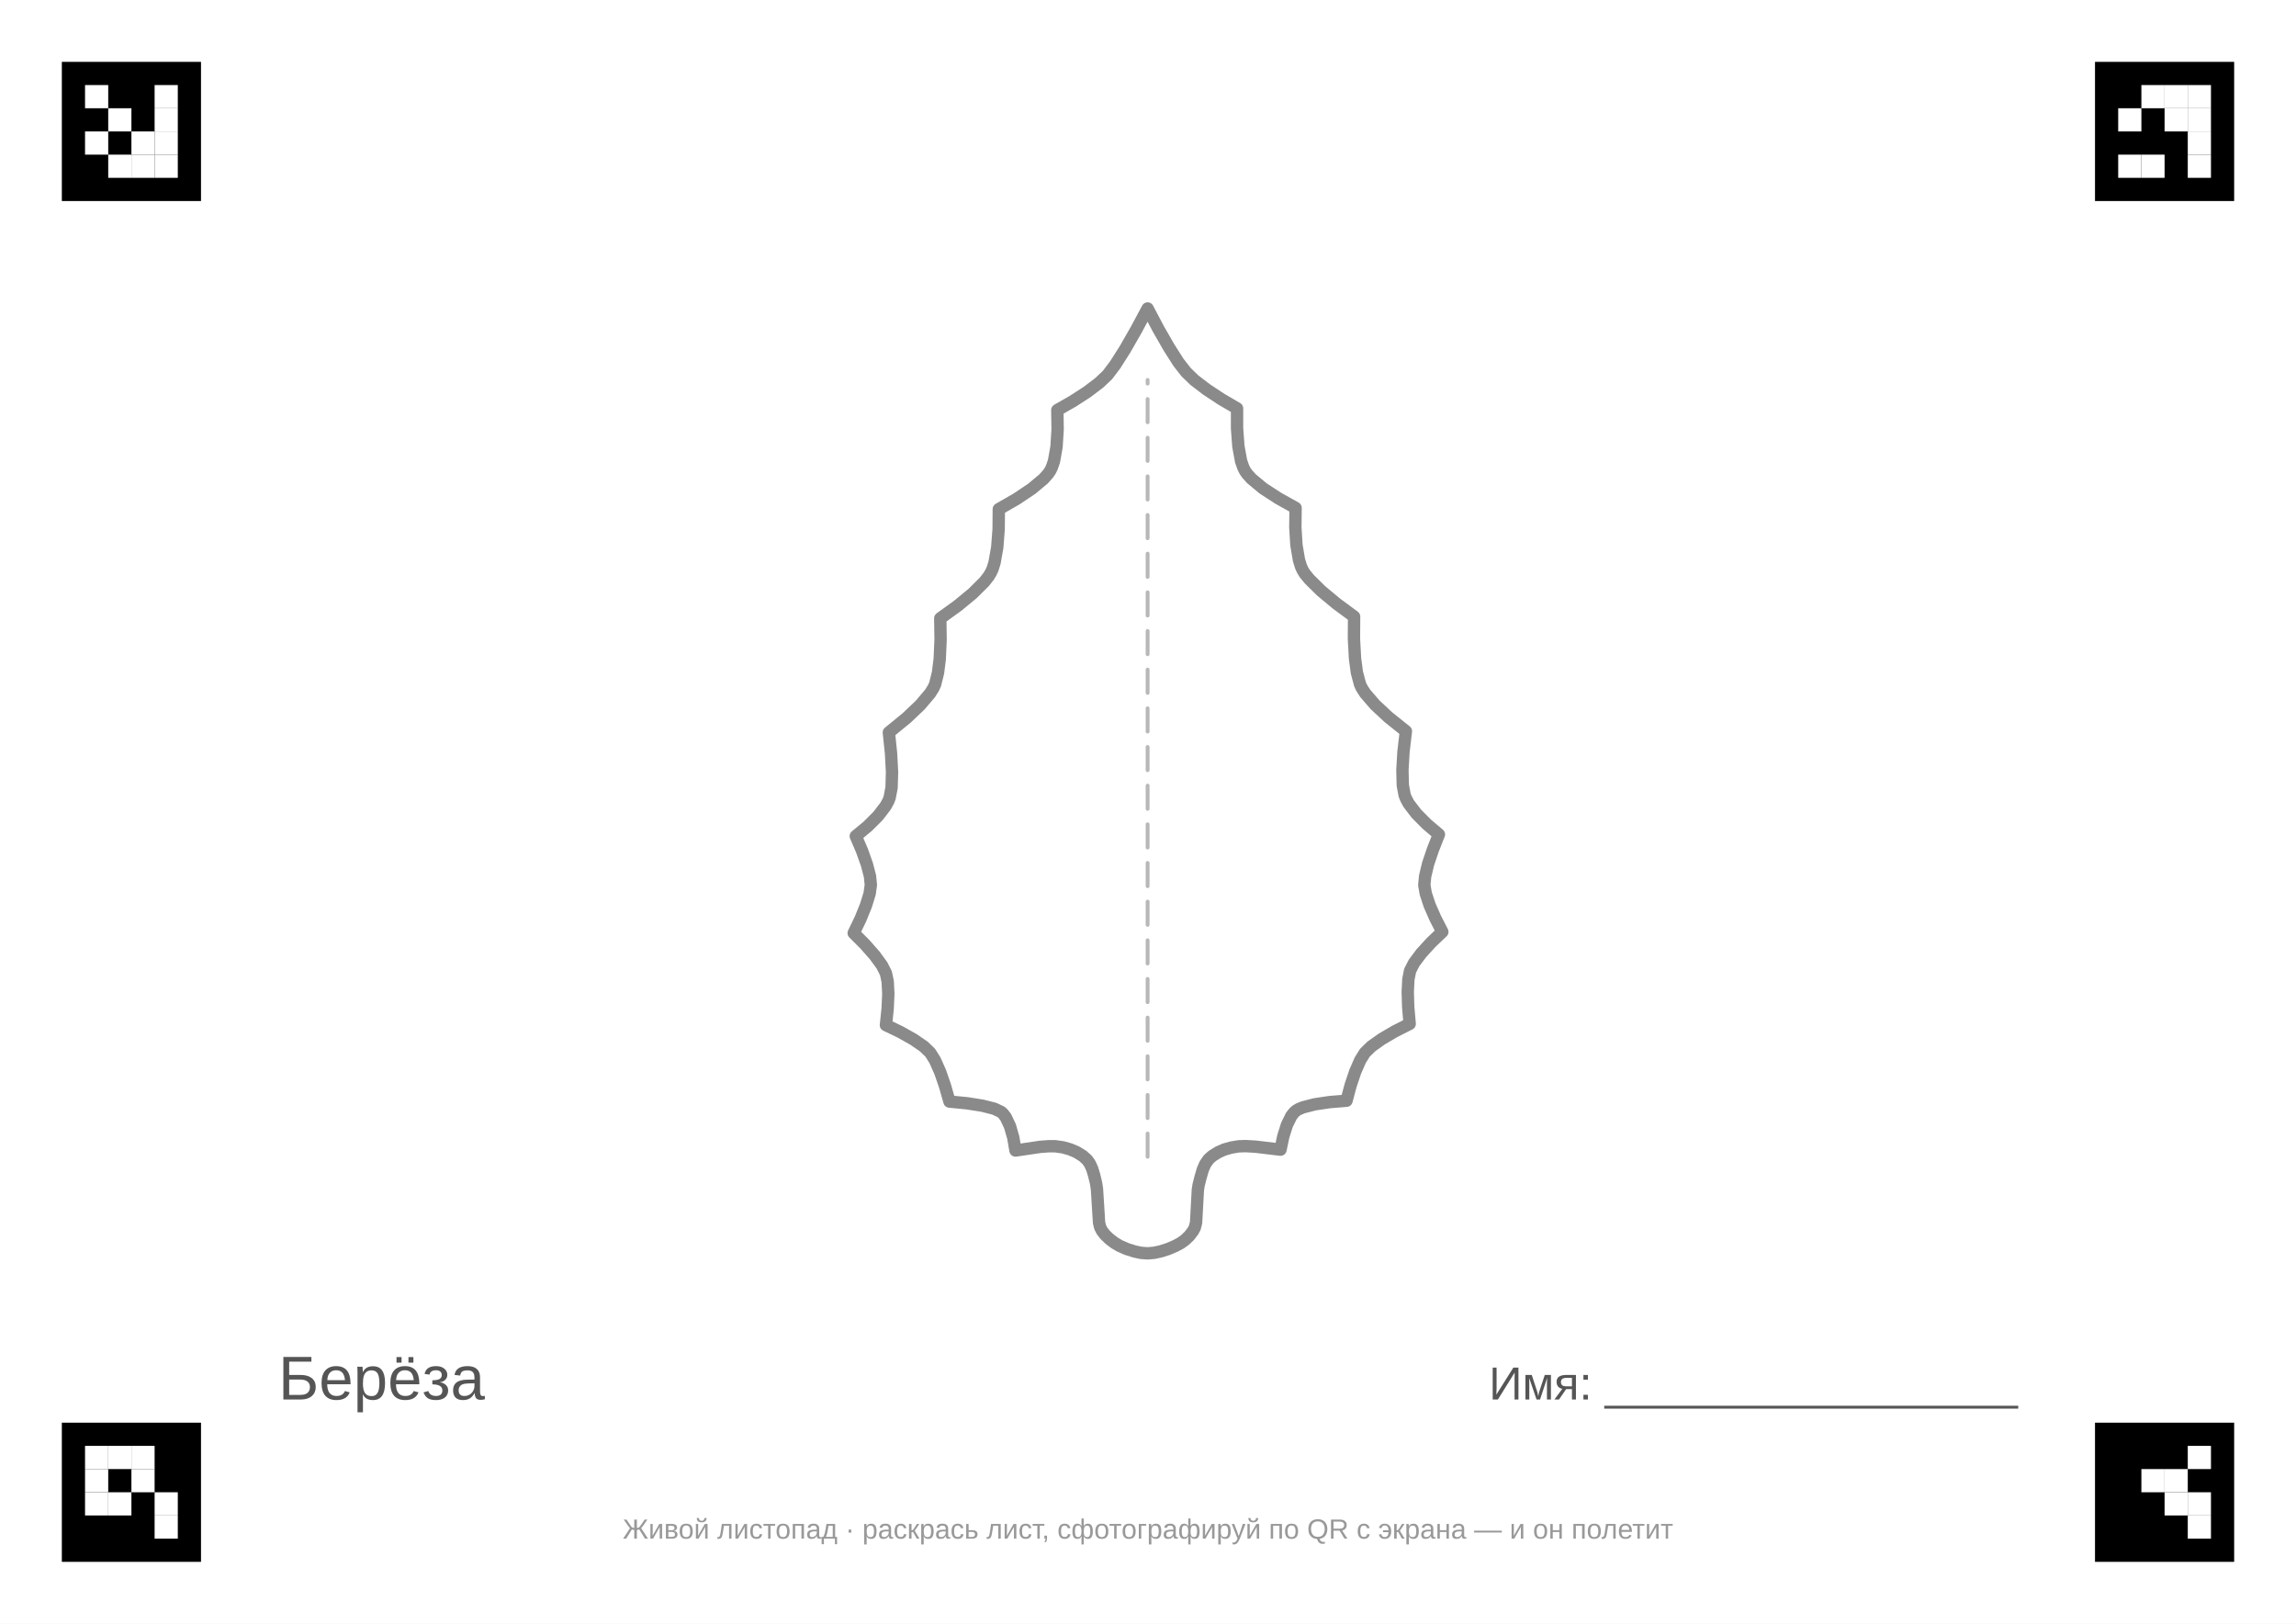
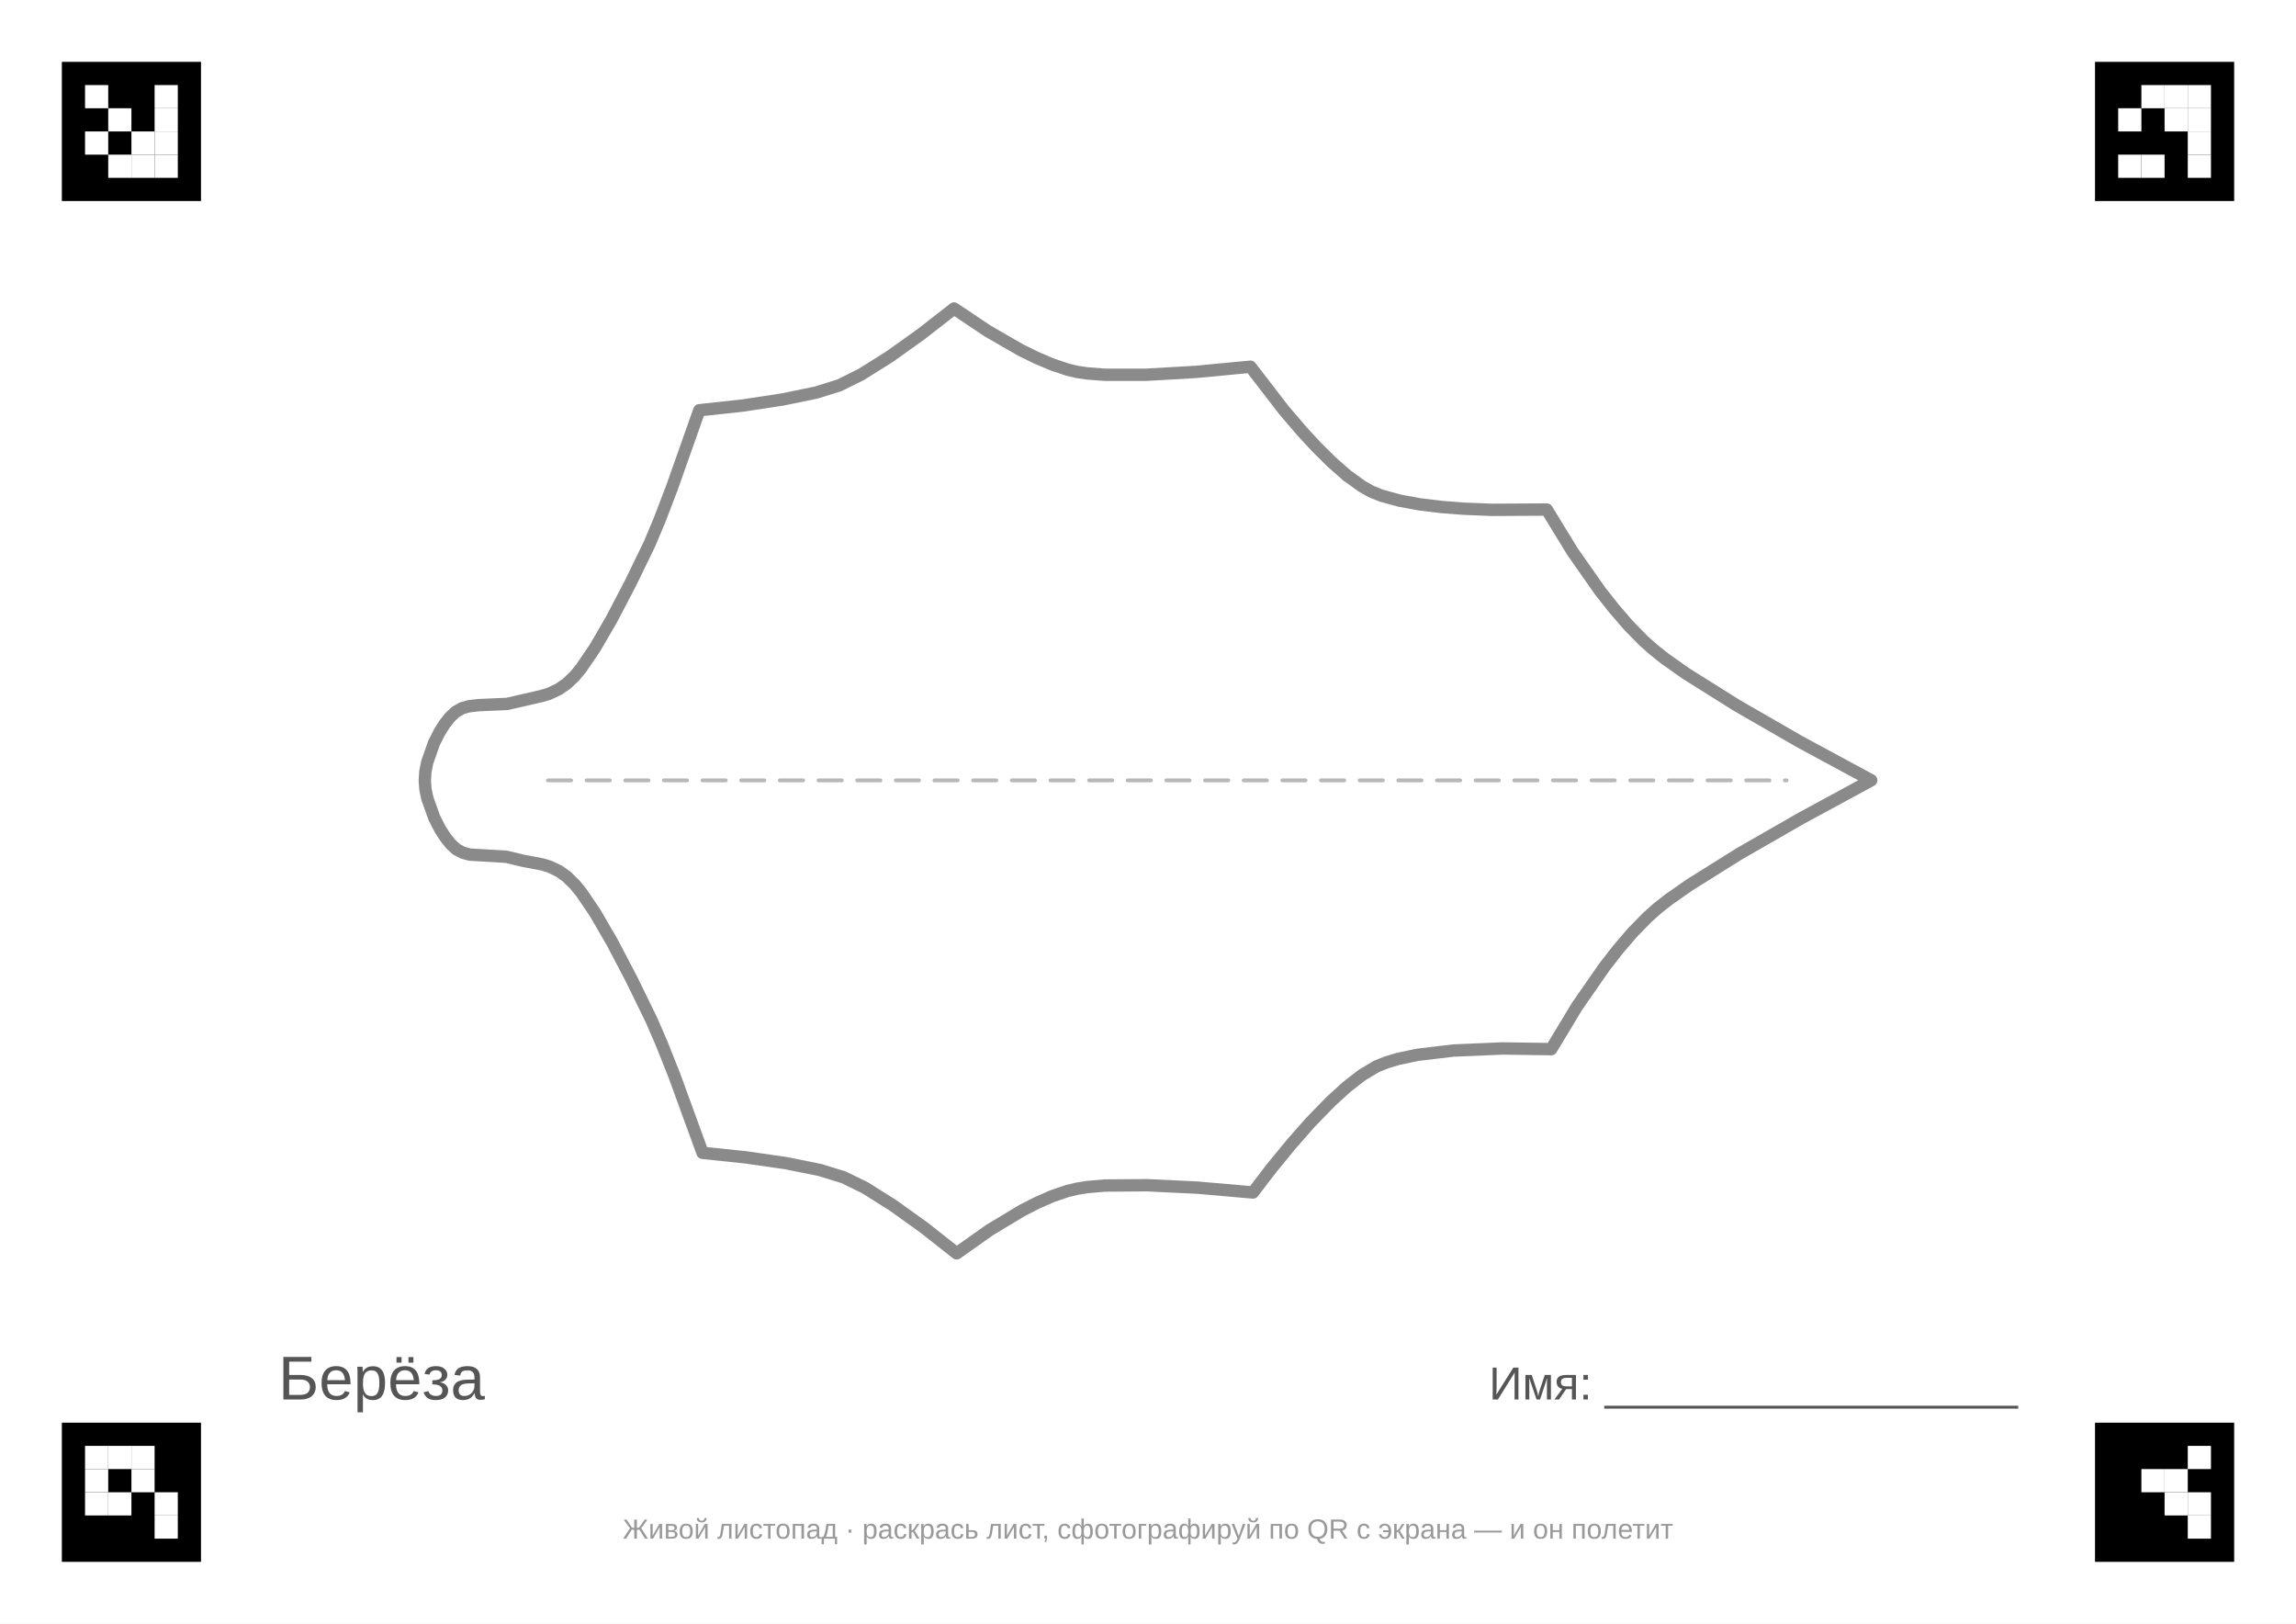
<svg xmlns="http://www.w3.org/2000/svg" viewBox="0 0 297 210" width="297mm" height="210mm">
  <rect width="297" height="210" fill="#fff" />
  <rect x="8" y="8" width="18" height="18" fill="#000" />
  <rect x="11" y="11" width="3" height="3" fill="#fff" />
  <rect x="20" y="11" width="3" height="3" fill="#fff" />
  <rect x="14" y="14" width="3" height="3" fill="#fff" />
  <rect x="20" y="14" width="3" height="3" fill="#fff" />
  <rect x="11" y="17" width="3" height="3" fill="#fff" />
  <rect x="17" y="17" width="3" height="3" fill="#fff" />
  <rect x="20" y="17" width="3" height="3" fill="#fff" />
  <rect x="14" y="20" width="3" height="3" fill="#fff" />
  <rect x="17" y="20" width="3" height="3" fill="#fff" />
  <rect x="20" y="20" width="3" height="3" fill="#fff" />
  <rect x="271" y="8" width="18" height="18" fill="#000" />
  <rect x="277" y="11" width="3" height="3" fill="#fff" />
  <rect x="280" y="11" width="3" height="3" fill="#fff" />
  <rect x="283" y="11" width="3" height="3" fill="#fff" />
  <rect x="274" y="14" width="3" height="3" fill="#fff" />
  <rect x="280" y="14" width="3" height="3" fill="#fff" />
  <rect x="283" y="14" width="3" height="3" fill="#fff" />
  <rect x="283" y="17" width="3" height="3" fill="#fff" />
  <rect x="274" y="20" width="3" height="3" fill="#fff" />
  <rect x="277" y="20" width="3" height="3" fill="#fff" />
  <rect x="283" y="20" width="3" height="3" fill="#fff" />
  <rect x="8" y="184" width="18" height="18" fill="#000" />
  <rect x="11" y="187" width="3" height="3" fill="#fff" />
  <rect x="14" y="187" width="3" height="3" fill="#fff" />
  <rect x="17" y="187" width="3" height="3" fill="#fff" />
  <rect x="11" y="190" width="3" height="3" fill="#fff" />
  <rect x="17" y="190" width="3" height="3" fill="#fff" />
  <rect x="11" y="193" width="3" height="3" fill="#fff" />
  <rect x="14" y="193" width="3" height="3" fill="#fff" />
  <rect x="20" y="193" width="3" height="3" fill="#fff" />
  <rect x="20" y="196" width="3" height="3" fill="#fff" />
  <rect x="271" y="184" width="18" height="18" fill="#000" />
  <rect x="283" y="187" width="3" height="3" fill="#fff" />
  <rect x="277" y="190" width="3" height="3" fill="#fff" />
  <rect x="280" y="190" width="3" height="3" fill="#fff" />
  <rect x="280" y="193" width="3" height="3" fill="#fff" />
  <rect x="283" y="193" width="3" height="3" fill="#fff" />
  <rect x="283" y="196" width="3" height="3" fill="#fff" />
-   <path id="contour" d="M 148.45 39.9 L 149.84 42.54 L 151.2 44.91 L 152.44 46.86 L 153.42 48.12 L 154.48 49.15 L 156.06 50.36 L 157.95 51.61 L 160.02 52.82 L 160.02 55.4 L 160.19 57.72 L 160.54 59.63 L 160.82 60.43 L 161.04 60.88 L 161.32 61.29 L 161.89 61.92 L 163.38 63.16 L 165.33 64.43 L 167.59 65.69 L 167.56 68.2 L 167.7 70.49 L 168.03 72.43 L 168.29 73.27 L 168.51 73.75 L 168.79 74.2 L 169.38 74.92 L 170.9 76.42 L 172.87 78.06 L 175.16 79.75 L 175.14 82.6 L 175.28 85.17 L 175.52 86.97 L 175.92 88.48 L 176.14 88.96 L 176.6 89.68 L 177.88 91.16 L 179.61 92.77 L 181.86 94.57 L 181.55 97.21 L 181.41 99.59 L 181.46 101.56 L 181.7 102.84 L 181.87 103.27 L 182.22 103.93 L 183.22 105.24 L 184.56 106.59 L 186.13 107.92 L 185.35 109.9 L 184.73 111.74 L 184.35 113.33 L 184.24 114.46 L 184.43 115.56 L 184.92 117.05 L 185.66 118.74 L 186.57 120.52 L 185.1 121.92 L 183.85 123.29 L 182.91 124.55 L 182.4 125.55 L 182.18 126.67 L 182.1 128.31 L 182.16 130.27 L 182.35 132.42 L 180.43 133.39 L 178.74 134.38 L 177.39 135.34 L 176.56 136.15 L 175.96 137.11 L 175.31 138.59 L 174.71 140.38 L 174.18 142.36 L 171.98 142.54 L 170.05 142.83 L 168.54 143.22 L 167.95 143.47 L 167.64 143.66 L 167.39 143.89 L 167.04 144.33 L 166.47 145.49 L 166 146.98 L 165.64 148.69 L 162.38 148.3 L 161.09 148.23 L 160.23 148.26 L 159.27 148.42 L 158.39 148.67 L 157.59 149.02 L 156.81 149.51 L 156.33 149.94 L 155.9 150.56 L 155.59 151.27 L 155.31 152.23 L 155.05 153.26 L 154.95 153.89 L 154.72 158.13 L 154.55 158.79 L 154.3 159.24 L 153.85 159.83 L 153.3 160.36 L 152.73 160.77 L 152.08 161.12 L 151.13 161.53 L 150.17 161.84 L 149.29 162.03 L 148.45 162.1 L 147.61 162.04 L 146.77 161.86 L 145.73 161.53 L 144.82 161.13 L 144.17 160.74 L 143.51 160.24 L 142.94 159.69 L 142.54 159.17 L 142.31 158.71 L 142.17 158.14 L 141.9 153.81 L 141.79 153.06 L 141.54 152.02 L 141.29 151.19 L 140.98 150.51 L 140.62 150 L 140.06 149.5 L 139.25 149 L 138.42 148.65 L 137.5 148.39 L 136.51 148.25 L 135.61 148.25 L 134.54 148.33 L 131.36 148.8 L 131.07 147.12 L 130.65 145.66 L 130.11 144.51 L 129.77 144.06 L 129.52 143.82 L 128.61 143.39 L 127.06 143 L 125.09 142.69 L 122.82 142.47 L 122.24 140.44 L 121.61 138.62 L 120.94 137.12 L 120.33 136.15 L 119.5 135.35 L 118.16 134.43 L 116.49 133.49 L 114.6 132.58 L 114.82 130.48 L 114.91 128.57 L 114.83 126.96 L 114.6 125.87 L 114.09 124.86 L 113.15 123.57 L 111.9 122.15 L 110.43 120.68 L 111.32 118.83 L 112.02 117.1 L 112.49 115.58 L 112.65 114.46 L 112.54 113.34 L 112.14 111.8 L 111.51 110.03 L 110.7 108.14 L 112.26 106.85 L 113.58 105.53 L 114.56 104.25 L 114.92 103.59 L 115.08 103.16 L 115.33 101.87 L 115.39 99.87 L 115.26 97.44 L 114.98 94.73 L 117.27 92.86 L 119.02 91.2 L 120.31 89.68 L 120.76 88.96 L 120.97 88.48 L 121.34 86.99 L 121.56 85.23 L 121.67 82.73 L 121.63 79.97 L 123.89 78.34 L 125.83 76.74 L 127.33 75.25 L 127.89 74.53 L 128.17 74.07 L 128.39 73.6 L 128.65 72.76 L 129 70.79 L 129.18 68.45 L 129.2 65.85 L 131.5 64.53 L 133.48 63.2 L 135 61.93 L 135.57 61.29 L 135.85 60.88 L 136.07 60.43 L 136.34 59.64 L 136.67 57.78 L 136.81 55.53 L 136.77 53.04 L 138.78 51.89 L 140.62 50.7 L 142.18 49.52 L 143.26 48.5 L 144.25 47.19 L 145.54 45.16 L 146.96 42.68 Z" fill="#fff" stroke="#8a8a8a" stroke-width="1.6" stroke-linejoin="round" />
-   <path id="vein" d="M 148.45 149.61 L 148.45 49.14" fill="none" stroke="#b8b8b8" stroke-width="0.5" stroke-dasharray="3 2" stroke-linecap="round" />
+   <path id="contour" d="M 242.05 100.92 L 233.03 105.81 L 225.01 110.41 L 218.51 114.48 L 215.84 116.35 L 214.4 117.48 L 213.1 118.64 L 211.18 120.6 L 209.32 122.77 L 207.56 125.03 L 204 130.15 L 200.66 135.69 L 194.37 135.6 L 188.01 135.87 L 183.38 136.42 L 180.86 136.95 L 179.36 137.4 L 178.06 137.92 L 176.17 139.05 L 174.18 140.6 L 172.16 142.44 L 169.51 145.16 L 167.06 147.95 L 164.48 151.09 L 162.08 154.23 L 154.88 153.6 L 148.36 153.29 L 142.93 153.33 L 140.62 153.53 L 139.31 153.74 L 138.07 154.04 L 136.13 154.7 L 134.15 155.57 L 132.19 156.57 L 127.99 159.1 L 123.75 162.1 L 119.55 158.79 L 115.52 155.9 L 111.88 153.61 L 109.09 152.25 L 106.05 151.32 L 101.65 150.43 L 96.49 149.69 L 90.88 149.1 L 87.24 139.12 L 85.57 134.92 L 84.25 131.88 L 81.71 126.68 L 79.2 121.89 L 76.99 118.08 L 75.21 115.45 L 74.38 114.43 L 73.33 113.4 L 72.32 112.67 L 71.1 112.09 L 70.15 111.8 L 67.76 111.35 L 65.5 110.81 L 60.78 110.53 L 59.86 110.28 L 59.03 109.84 L 58.3 109.16 L 57.6 108.28 L 56.93 107.23 L 56.18 105.77 L 55.29 103.28 L 55.03 102.06 L 54.95 100.92 L 55.03 99.78 L 55.27 98.57 L 56.14 96.1 L 56.87 94.66 L 57.52 93.63 L 58.22 92.75 L 58.94 92.07 L 59.77 91.6 L 60.68 91.34 L 61.92 91.2 L 65.6 91.04 L 70.05 90.02 L 71.04 89.72 L 72.29 89.13 L 73.32 88.41 L 74.38 87.4 L 75.2 86.39 L 76.96 83.8 L 79.11 80.1 L 81.54 75.45 L 84.01 70.37 L 85.29 67.33 L 86.91 63.1 L 90.46 53.06 L 96.07 52.45 L 101.21 51.67 L 105.58 50.77 L 108.59 49.83 L 111.39 48.44 L 115.07 46.13 L 119.15 43.22 L 123.41 39.9 L 127.79 42.83 L 132.1 45.31 L 134.1 46.29 L 136.11 47.14 L 138.07 47.8 L 139.31 48.1 L 140.61 48.29 L 142.91 48.47 L 148.27 48.47 L 154.68 48.1 L 161.75 47.43 L 166.05 53.01 L 168.38 55.74 L 170.29 57.81 L 172.26 59.76 L 174.24 61.5 L 176.17 62.89 L 177.39 63.58 L 178.71 64.11 L 181.04 64.75 L 183.66 65.23 L 186.46 65.57 L 189.3 65.79 L 192.94 65.94 L 200.08 65.9 L 203.43 71.37 L 207 76.46 L 208.78 78.71 L 210.65 80.88 L 212.59 82.86 L 213.91 84.03 L 215.37 85.19 L 218.07 87.1 L 224.69 91.25 L 232.85 95.95 Z" fill="#fff" stroke="#8a8a8a" stroke-width="1.6" stroke-linejoin="round" />
+   <path id="vein" d="M 70.88 100.93 L 231.1 100.93" fill="none" stroke="#b8b8b8" stroke-width="0.5" stroke-dasharray="3 2" stroke-linecap="round" />
  <text x="36" y="181" font-family="Arial, Helvetica, sans-serif" font-size="8" fill="#555">Берёза</text>
  <text x="261" y="181" font-family="Arial, Helvetica, sans-serif" font-size="6" fill="#555" text-anchor="end">Имя: ________________</text>
  <text x="148.5" y="199" font-family="Arial, Helvetica, sans-serif" font-size="3.6" fill="#999" text-anchor="middle">Живой листопад · раскрась лист, сфотографируй по QR с экрана — и он полетит</text>
</svg>
